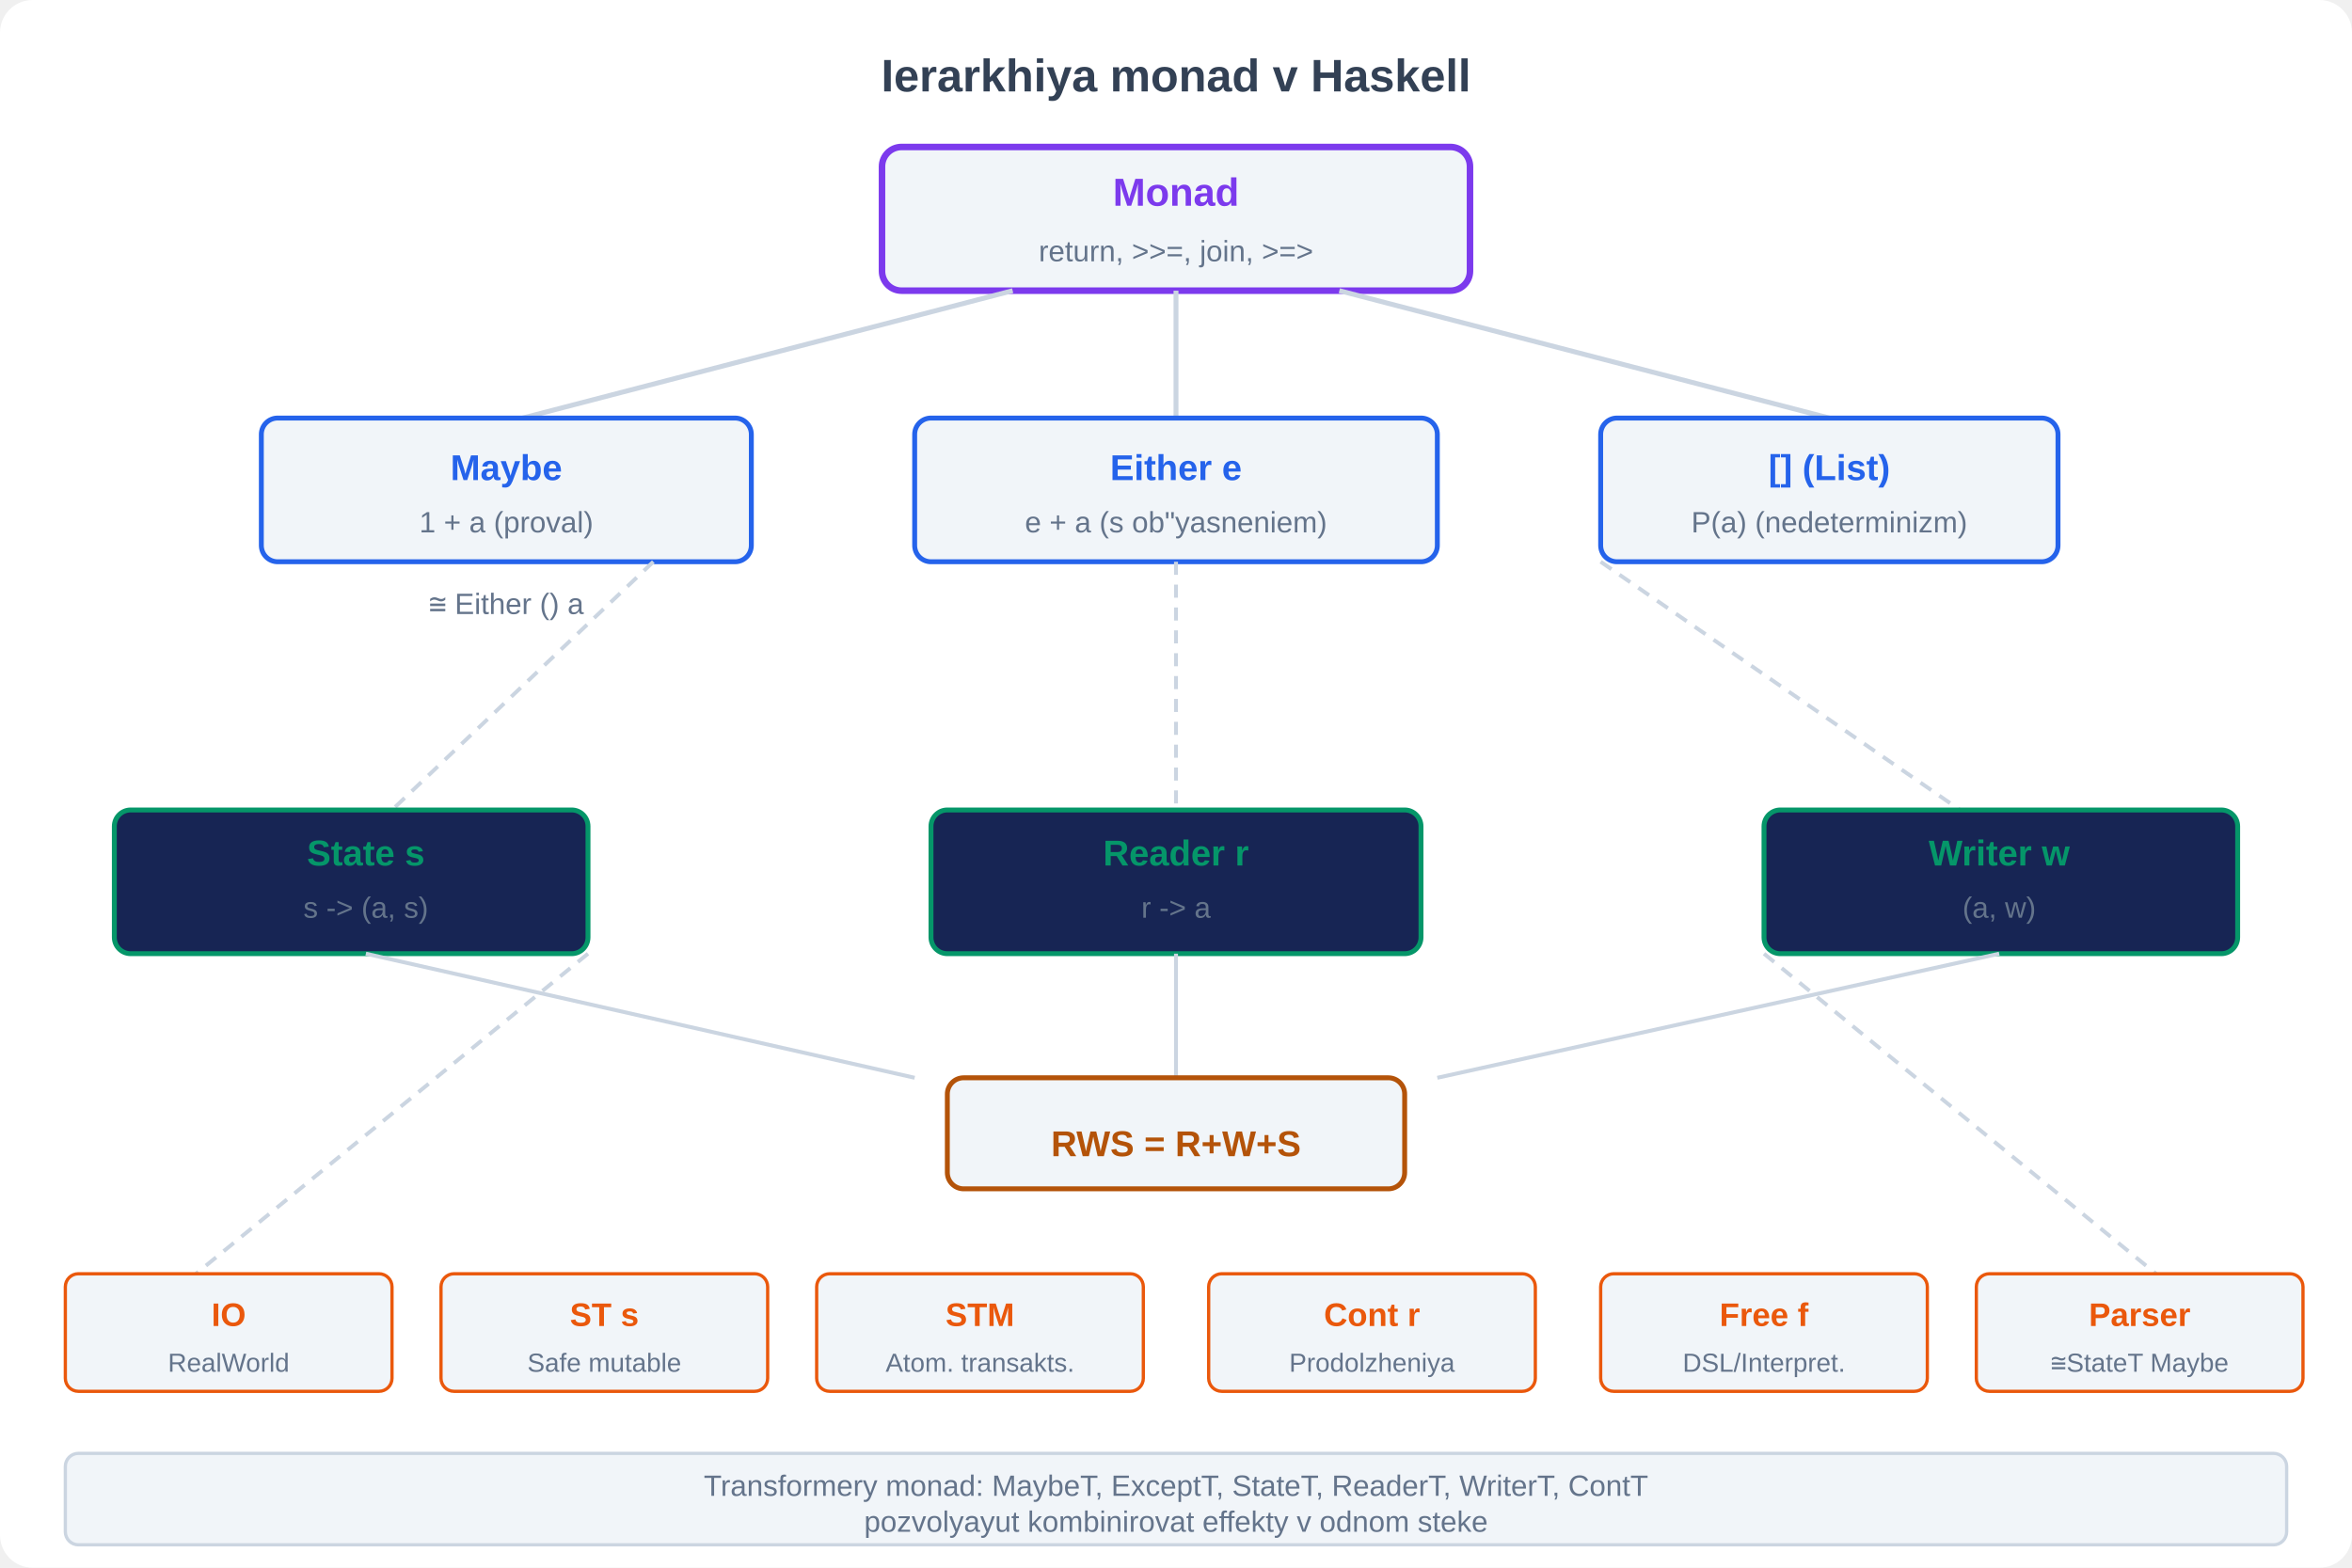
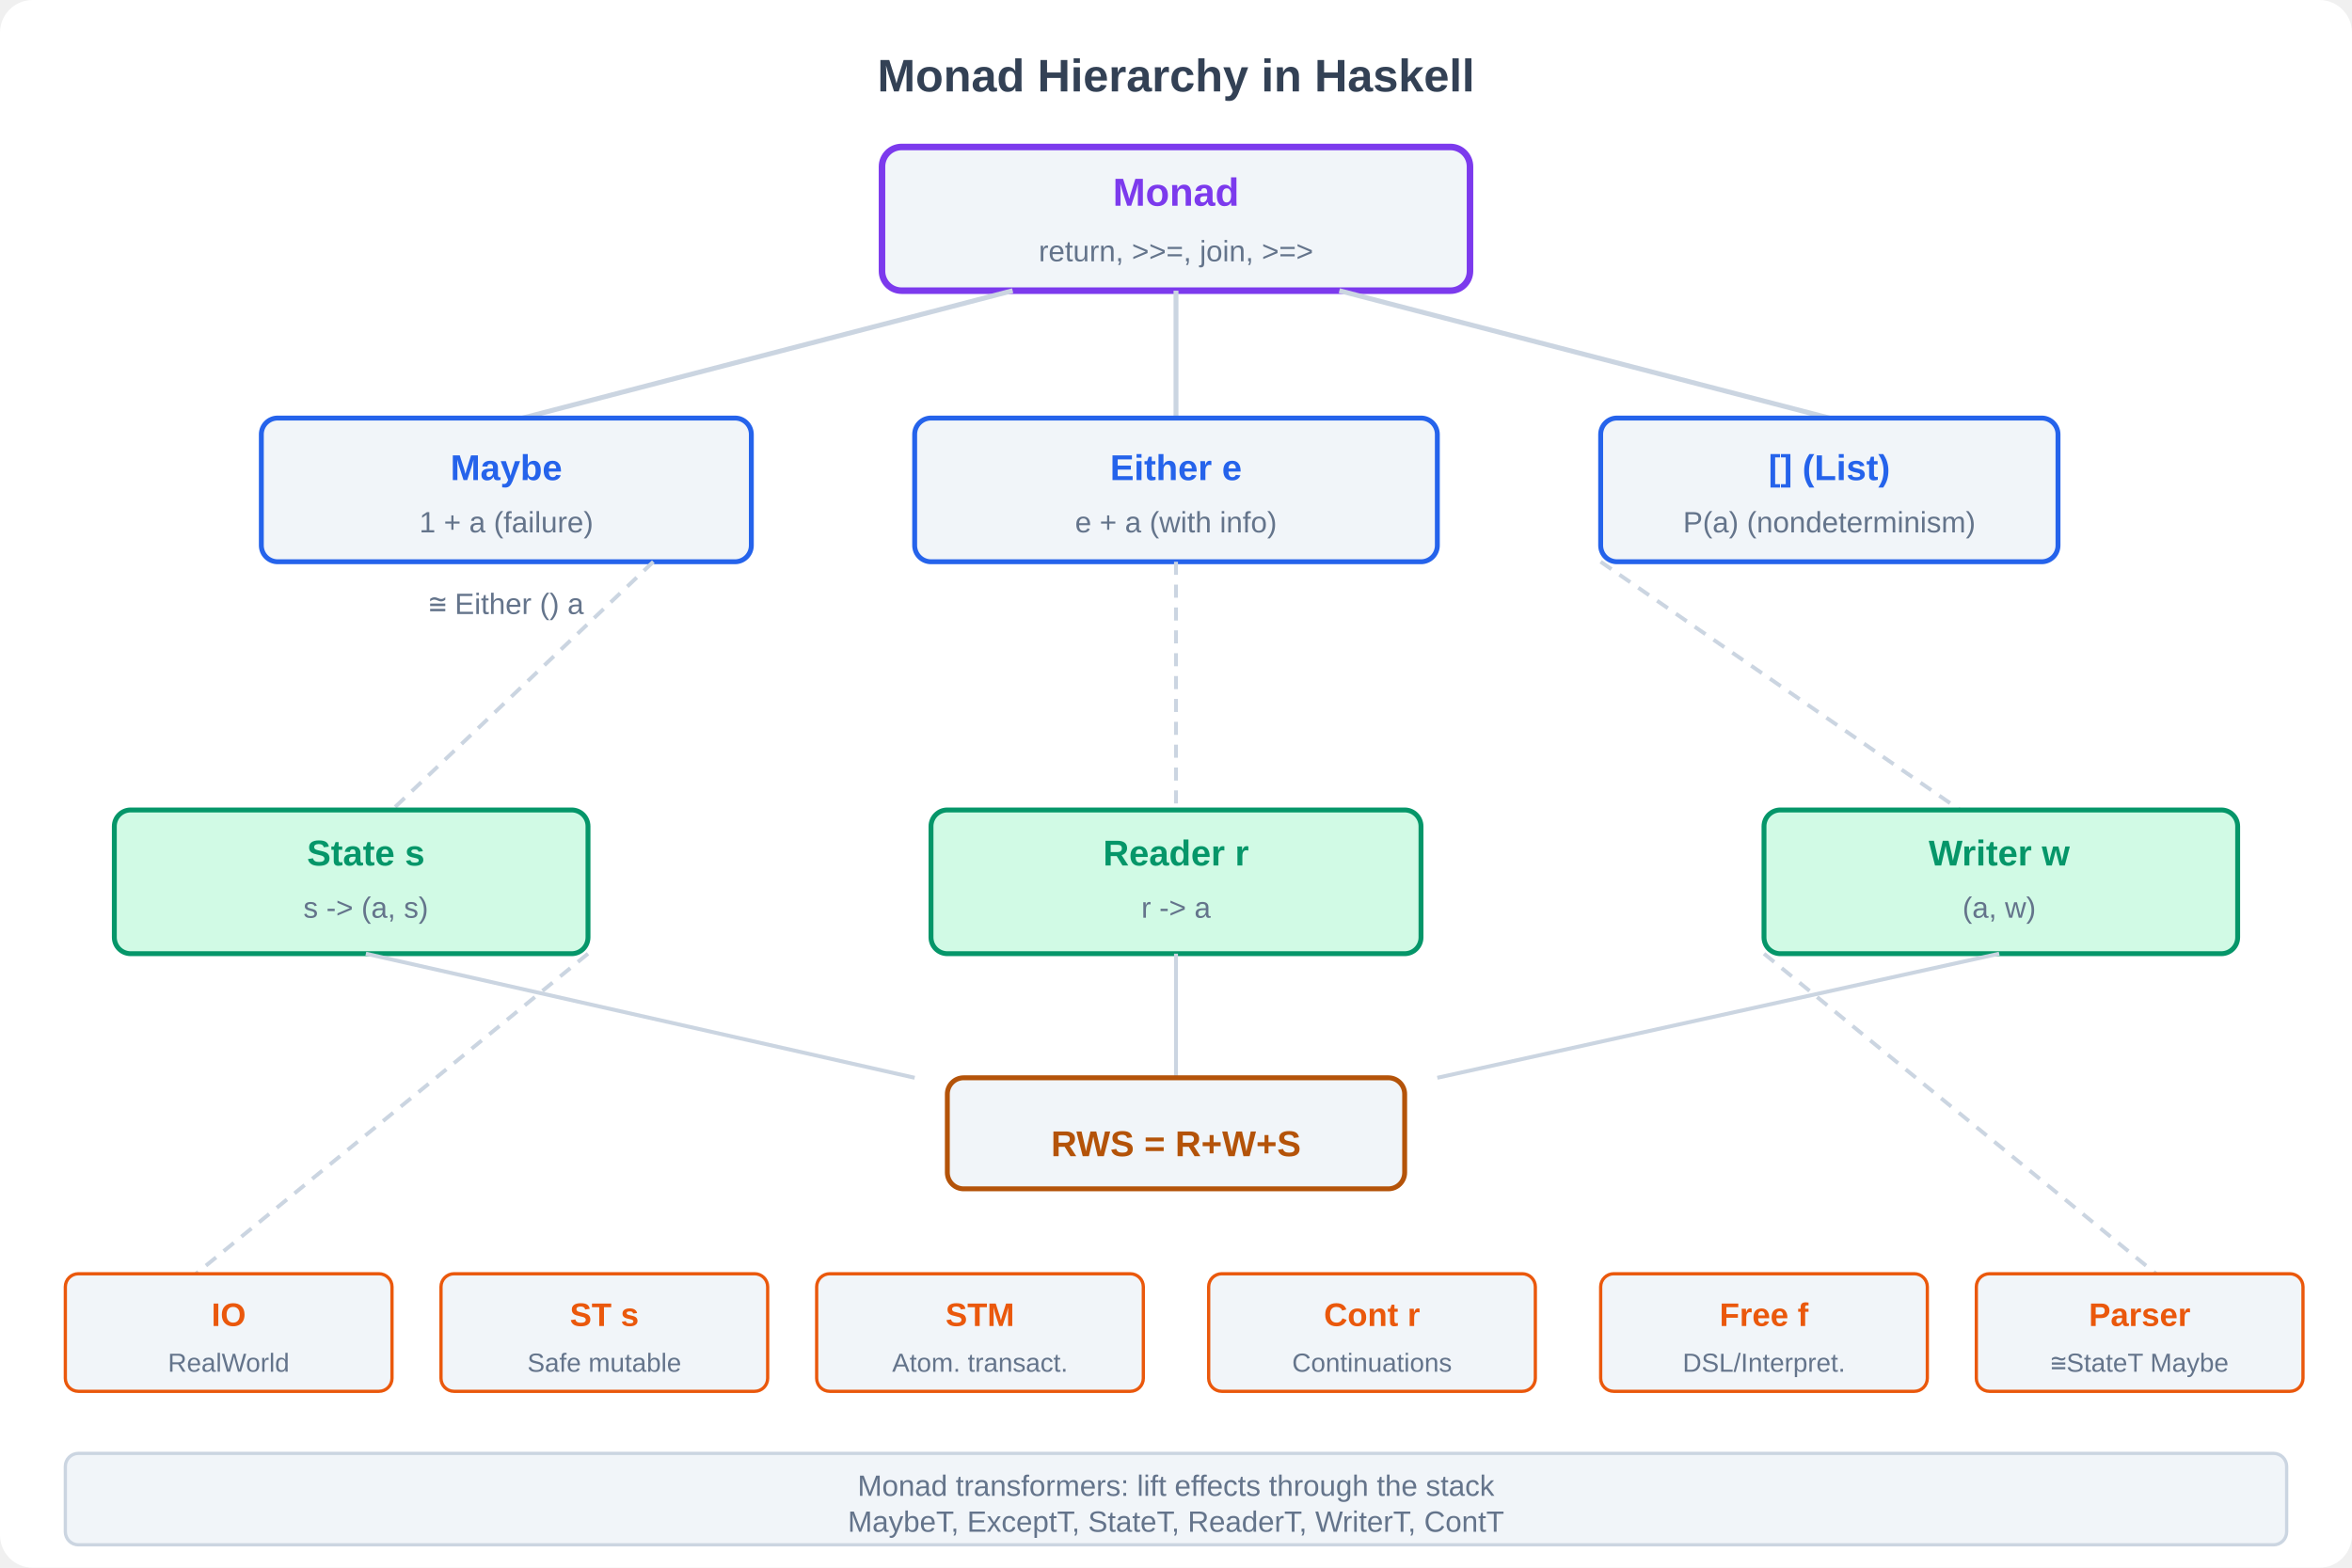
- <svg xmlns="http://www.w3.org/2000/svg" width="720" height="480" font-family="monospace,'JetBrains Mono',Arial,sans-serif">
+ <svg xmlns="http://www.w3.org/2000/svg" width="720" height="480" font-family="monospace,Arial,sans-serif">
  <rect width="720" height="480" fill="#ffffff" rx="10" />
-   <text x="360" y="28" text-anchor="middle" font-size="14" font-weight="bold" fill="#334155">Ierarkhiya monad v Haskell</text>
+   <text x="360" y="28" text-anchor="middle" font-size="14" font-weight="bold" fill="#334155">Monad Hierarchy in Haskell</text>
  <rect x="270" y="45" width="180" height="44" rx="6" fill="#f1f5f9" stroke="#7c3aed" stroke-width="2" />
  <text x="360" y="63" text-anchor="middle" font-size="12" font-weight="bold" fill="#7c3aed">Monad</text>
  <text x="360" y="80" text-anchor="middle" font-size="9" fill="#64748b">return, &gt;&gt;=, join, &gt;=&gt;</text>
  <line x1="310" y1="89" x2="160" y2="128" stroke="#cbd5e1" stroke-width="1.5" />
  <line x1="360" y1="89" x2="360" y2="128" stroke="#cbd5e1" stroke-width="1.5" />
  <line x1="410" y1="89" x2="560" y2="128" stroke="#cbd5e1" stroke-width="1.5" />
  <rect x="80" y="128" width="150" height="44" rx="5" fill="#f1f5f9" stroke="#2563eb" stroke-width="1.5" />
  <text x="155" y="147" text-anchor="middle" font-size="11" font-weight="bold" fill="#2563eb">Maybe</text>
-   <text x="155" y="163" text-anchor="middle" font-size="9" fill="#64748b">1 + a (proval)</text>
+   <text x="155" y="163" text-anchor="middle" font-size="9" fill="#64748b">1 + a (failure)</text>
  <rect x="280" y="128" width="160" height="44" rx="5" fill="#f1f5f9" stroke="#2563eb" stroke-width="1.5" />
  <text x="360" y="147" text-anchor="middle" font-size="11" font-weight="bold" fill="#2563eb">Either e</text>
-   <text x="360" y="163" text-anchor="middle" font-size="9" fill="#64748b">e + a (s ob"yasneniem)</text>
+   <text x="360" y="163" text-anchor="middle" font-size="9" fill="#64748b">e + a (with info)</text>
  <rect x="490" y="128" width="140" height="44" rx="5" fill="#f1f5f9" stroke="#2563eb" stroke-width="1.5" />
  <text x="560" y="147" text-anchor="middle" font-size="11" font-weight="bold" fill="#2563eb">[] (List)</text>
-   <text x="560" y="163" text-anchor="middle" font-size="9" fill="#64748b">P(a) (nedeterminizm)</text>
+   <text x="560" y="163" text-anchor="middle" font-size="9" fill="#64748b">P(a) (nondeterminism)</text>
  <text x="155" y="188" text-anchor="middle" font-size="9" fill="#64748b">≅ Either () a</text>
  <line x1="200" y1="172" x2="120" y2="248" stroke="#cbd5e1" stroke-width="1.2" stroke-dasharray="4,3" />
  <line x1="360" y1="172" x2="360" y2="248" stroke="#cbd5e1" stroke-width="1.2" stroke-dasharray="4,3" />
  <line x1="490" y1="172" x2="600" y2="248" stroke="#cbd5e1" stroke-width="1.2" stroke-dasharray="4,3" />
-   <rect x="35" y="248" width="145" height="44" rx="5" fill="#172554" stroke="#059669" stroke-width="1.5" />
+   <rect x="35" y="248" width="145" height="44" rx="5" fill="#d1fae5" stroke="#059669" stroke-width="1.5" />
  <text x="112" y="265" text-anchor="middle" font-size="11" font-weight="bold" fill="#059669">State s</text>
  <text x="112" y="281" text-anchor="middle" font-size="9" fill="#64748b">s -&gt; (a, s)</text>
-   <rect x="285" y="248" width="150" height="44" rx="5" fill="#172554" stroke="#059669" stroke-width="1.5" />
+   <rect x="285" y="248" width="150" height="44" rx="5" fill="#d1fae5" stroke="#059669" stroke-width="1.5" />
  <text x="360" y="265" text-anchor="middle" font-size="11" font-weight="bold" fill="#059669">Reader r</text>
  <text x="360" y="281" text-anchor="middle" font-size="9" fill="#64748b">r -&gt; a</text>
-   <rect x="540" y="248" width="145" height="44" rx="5" fill="#172554" stroke="#059669" stroke-width="1.5" />
+   <rect x="540" y="248" width="145" height="44" rx="5" fill="#d1fae5" stroke="#059669" stroke-width="1.5" />
  <text x="612" y="265" text-anchor="middle" font-size="11" font-weight="bold" fill="#059669">Writer w</text>
  <text x="612" y="281" text-anchor="middle" font-size="9" fill="#64748b">(a, w)</text>
  <line x1="112" y1="292" x2="280" y2="330" stroke="#cbd5e1" stroke-width="1.2" />
  <line x1="360" y1="292" x2="360" y2="330" stroke="#cbd5e1" stroke-width="1.2" />
  <line x1="612" y1="292" x2="440" y2="330" stroke="#cbd5e1" stroke-width="1.2" />
  <rect x="290" y="330" width="140" height="34" rx="5" fill="#f1f5f9" stroke="#b45309" stroke-width="1.5" />
  <text x="360" y="354" text-anchor="middle" font-size="11" font-weight="bold" fill="#b45309">RWS = R+W+S</text>
  <line x1="180" y1="292" x2="60" y2="390" stroke="#cbd5e1" stroke-width="1.2" stroke-dasharray="4,3" />
  <line x1="540" y1="292" x2="660" y2="390" stroke="#cbd5e1" stroke-width="1.2" stroke-dasharray="4,3" />
  <rect x="20" y="390" width="100" height="36" rx="4" fill="#f1f5f9" stroke="#ea580c" stroke-width="1" />
  <text x="70" y="406" text-anchor="middle" font-size="10" font-weight="bold" fill="#ea580c">IO</text>
  <text x="70" y="420" text-anchor="middle" font-size="8" fill="#64748b">RealWorld</text>
  <rect x="135" y="390" width="100" height="36" rx="4" fill="#f1f5f9" stroke="#ea580c" stroke-width="1" />
  <text x="185" y="406" text-anchor="middle" font-size="10" font-weight="bold" fill="#ea580c">ST s</text>
  <text x="185" y="420" text-anchor="middle" font-size="8" fill="#64748b">Safe mutable</text>
  <rect x="250" y="390" width="100" height="36" rx="4" fill="#f1f5f9" stroke="#ea580c" stroke-width="1" />
  <text x="300" y="406" text-anchor="middle" font-size="10" font-weight="bold" fill="#ea580c">STM</text>
-   <text x="300" y="420" text-anchor="middle" font-size="8" fill="#64748b">Atom. transakts.</text>
+   <text x="300" y="420" text-anchor="middle" font-size="8" fill="#64748b">Atom. transact.</text>
  <rect x="370" y="390" width="100" height="36" rx="4" fill="#f1f5f9" stroke="#ea580c" stroke-width="1" />
  <text x="420" y="406" text-anchor="middle" font-size="10" font-weight="bold" fill="#ea580c">Cont r</text>
-   <text x="420" y="420" text-anchor="middle" font-size="8" fill="#64748b">Prodolzheniya</text>
+   <text x="420" y="420" text-anchor="middle" font-size="8" fill="#64748b">Continuations</text>
  <rect x="490" y="390" width="100" height="36" rx="4" fill="#f1f5f9" stroke="#ea580c" stroke-width="1" />
  <text x="540" y="406" text-anchor="middle" font-size="10" font-weight="bold" fill="#ea580c">Free f</text>
  <text x="540" y="420" text-anchor="middle" font-size="8" fill="#64748b">DSL/Interpret.</text>
  <rect x="605" y="390" width="100" height="36" rx="4" fill="#f1f5f9" stroke="#ea580c" stroke-width="1" />
  <text x="655" y="406" text-anchor="middle" font-size="10" font-weight="bold" fill="#ea580c">Parser</text>
  <text x="655" y="420" text-anchor="middle" font-size="8" fill="#64748b">≅StateT Maybe</text>
  <rect x="20" y="445" width="680" height="28" rx="4" fill="#f1f5f9" stroke="#cbd5e1" />
-   <text x="360" y="458" text-anchor="middle" font-size="9" fill="#64748b">Transformery monad: MaybeT, ExceptT, StateT, ReaderT, WriterT, ContT</text>
-   <text x="360" y="469" text-anchor="middle" font-size="9" fill="#64748b">pozvolyayut kombinirovat effekty v odnom steke</text>
+   <text x="360" y="458" text-anchor="middle" font-size="9" fill="#64748b">Monad transformers: lift effects through the stack</text>
+   <text x="360" y="469" text-anchor="middle" font-size="9" fill="#64748b">MaybeT, ExceptT, StateT, ReaderT, WriterT, ContT</text>
</svg>
